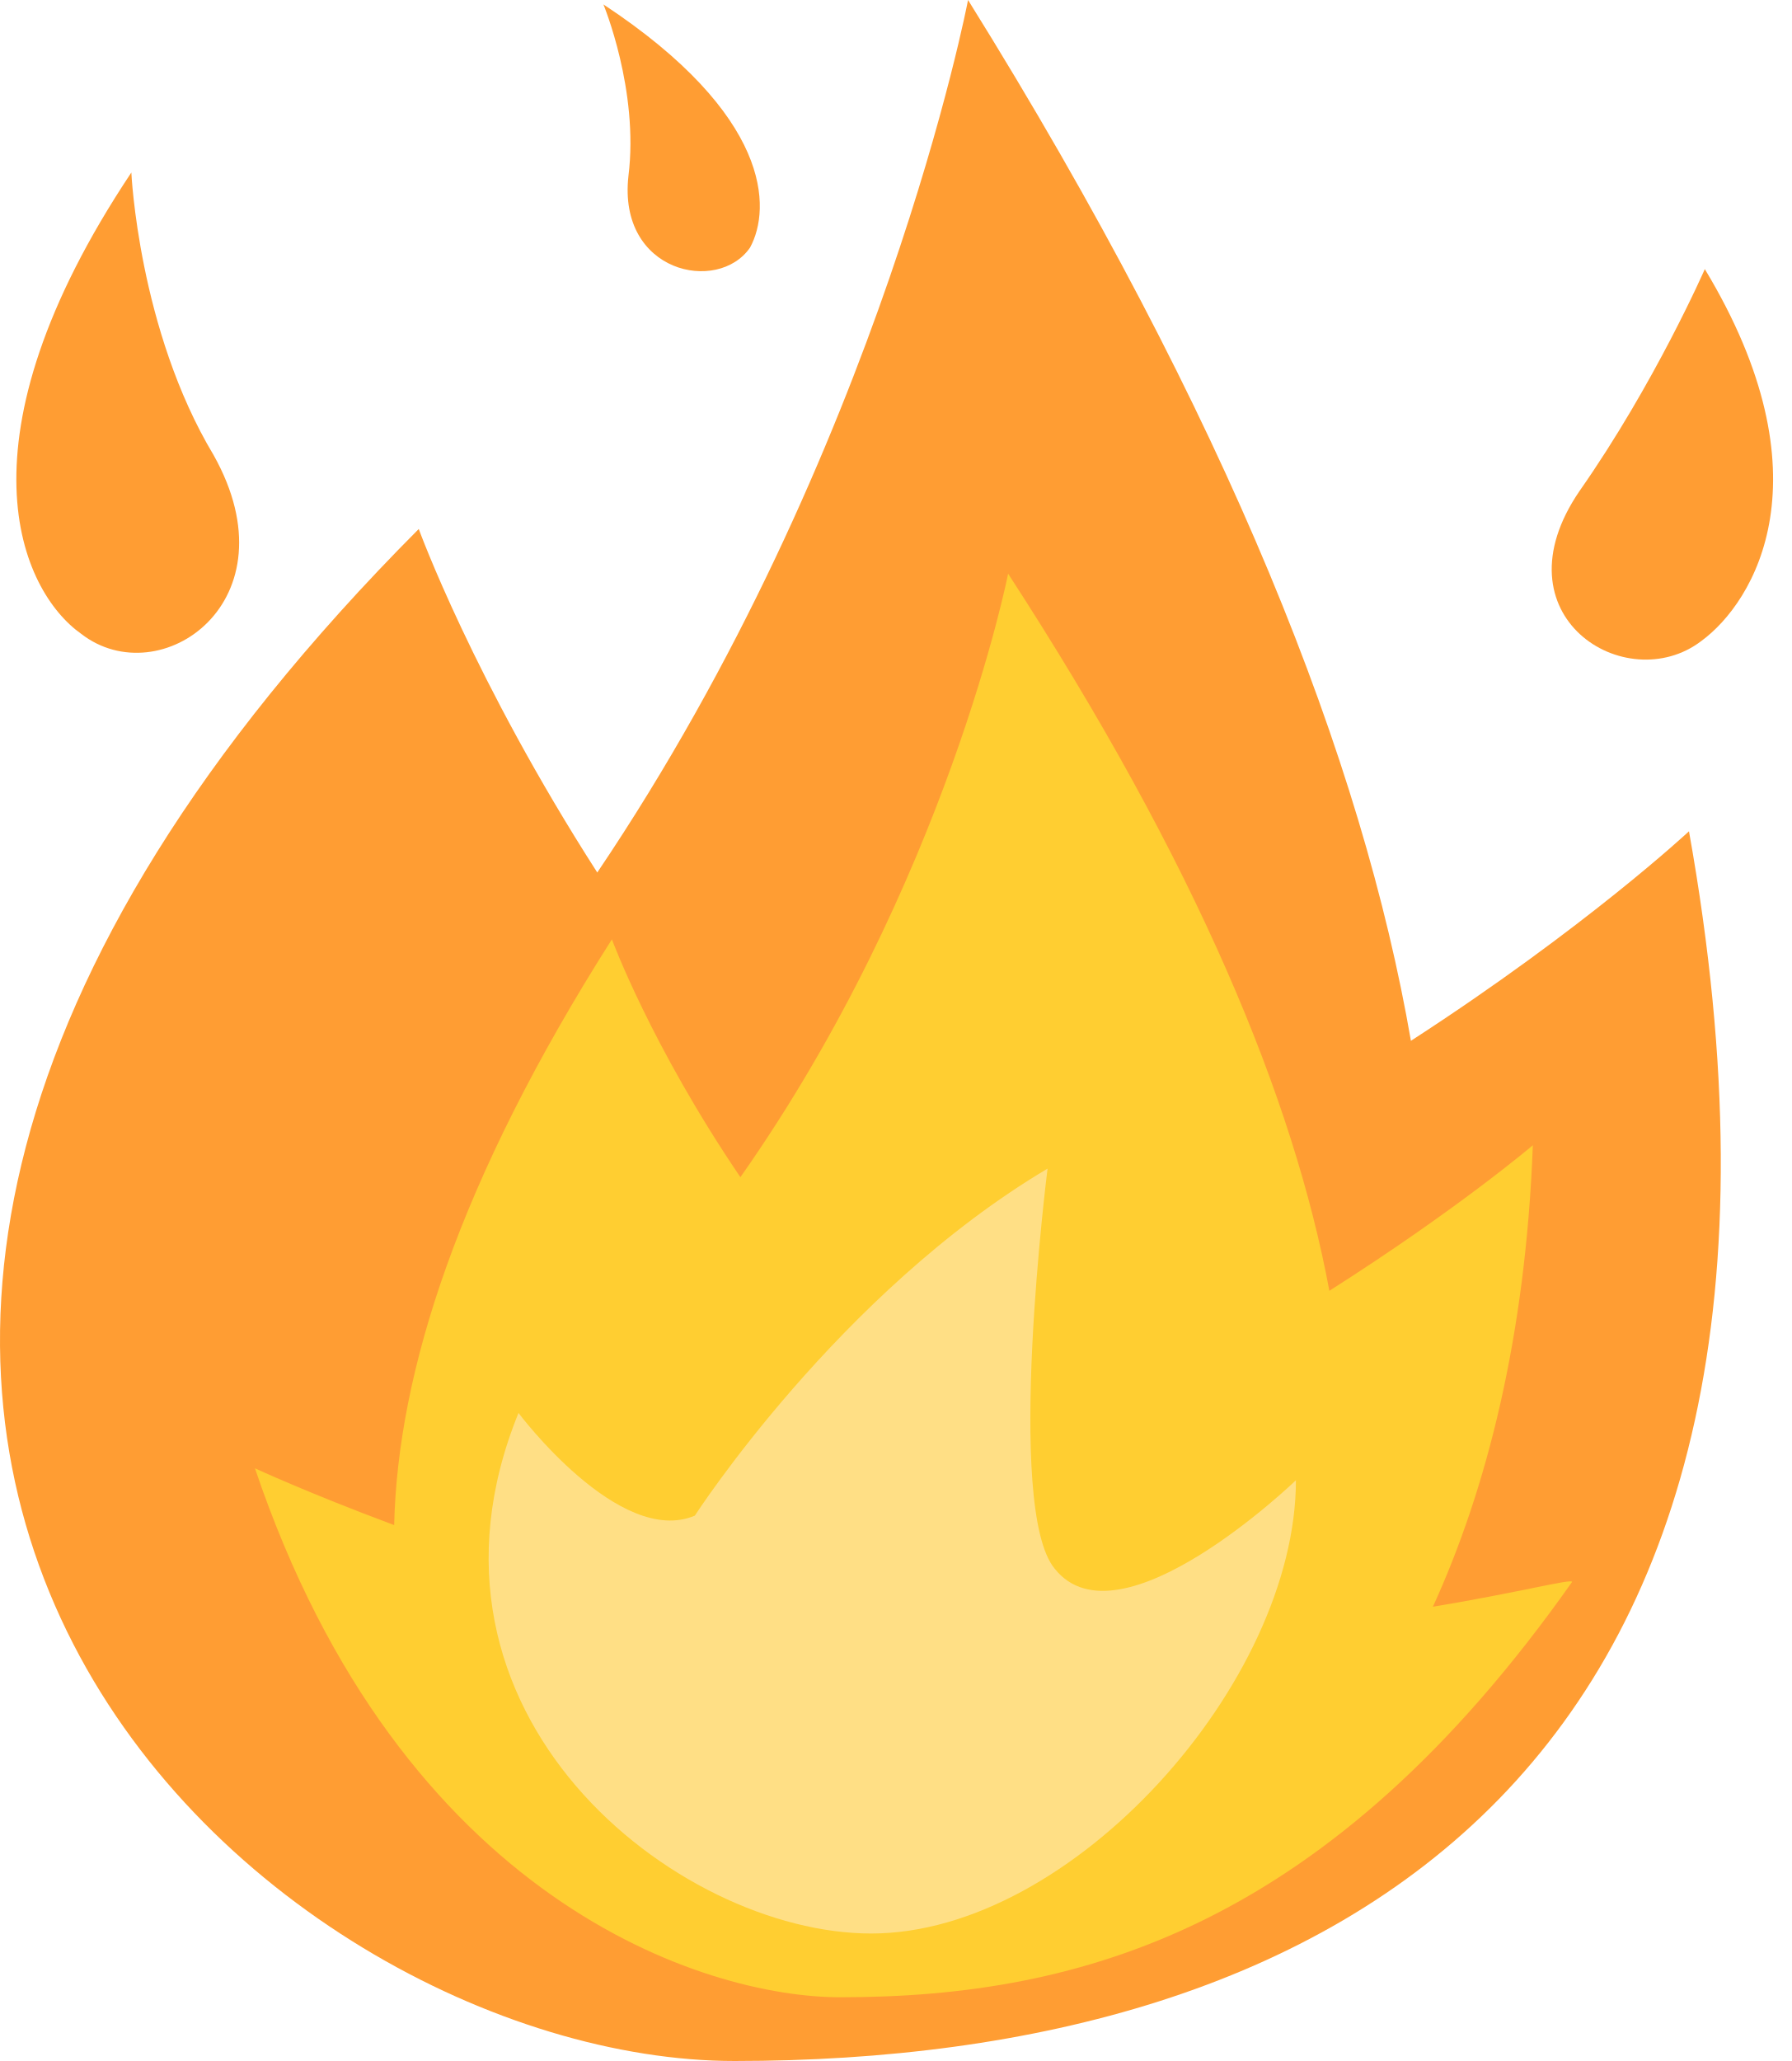
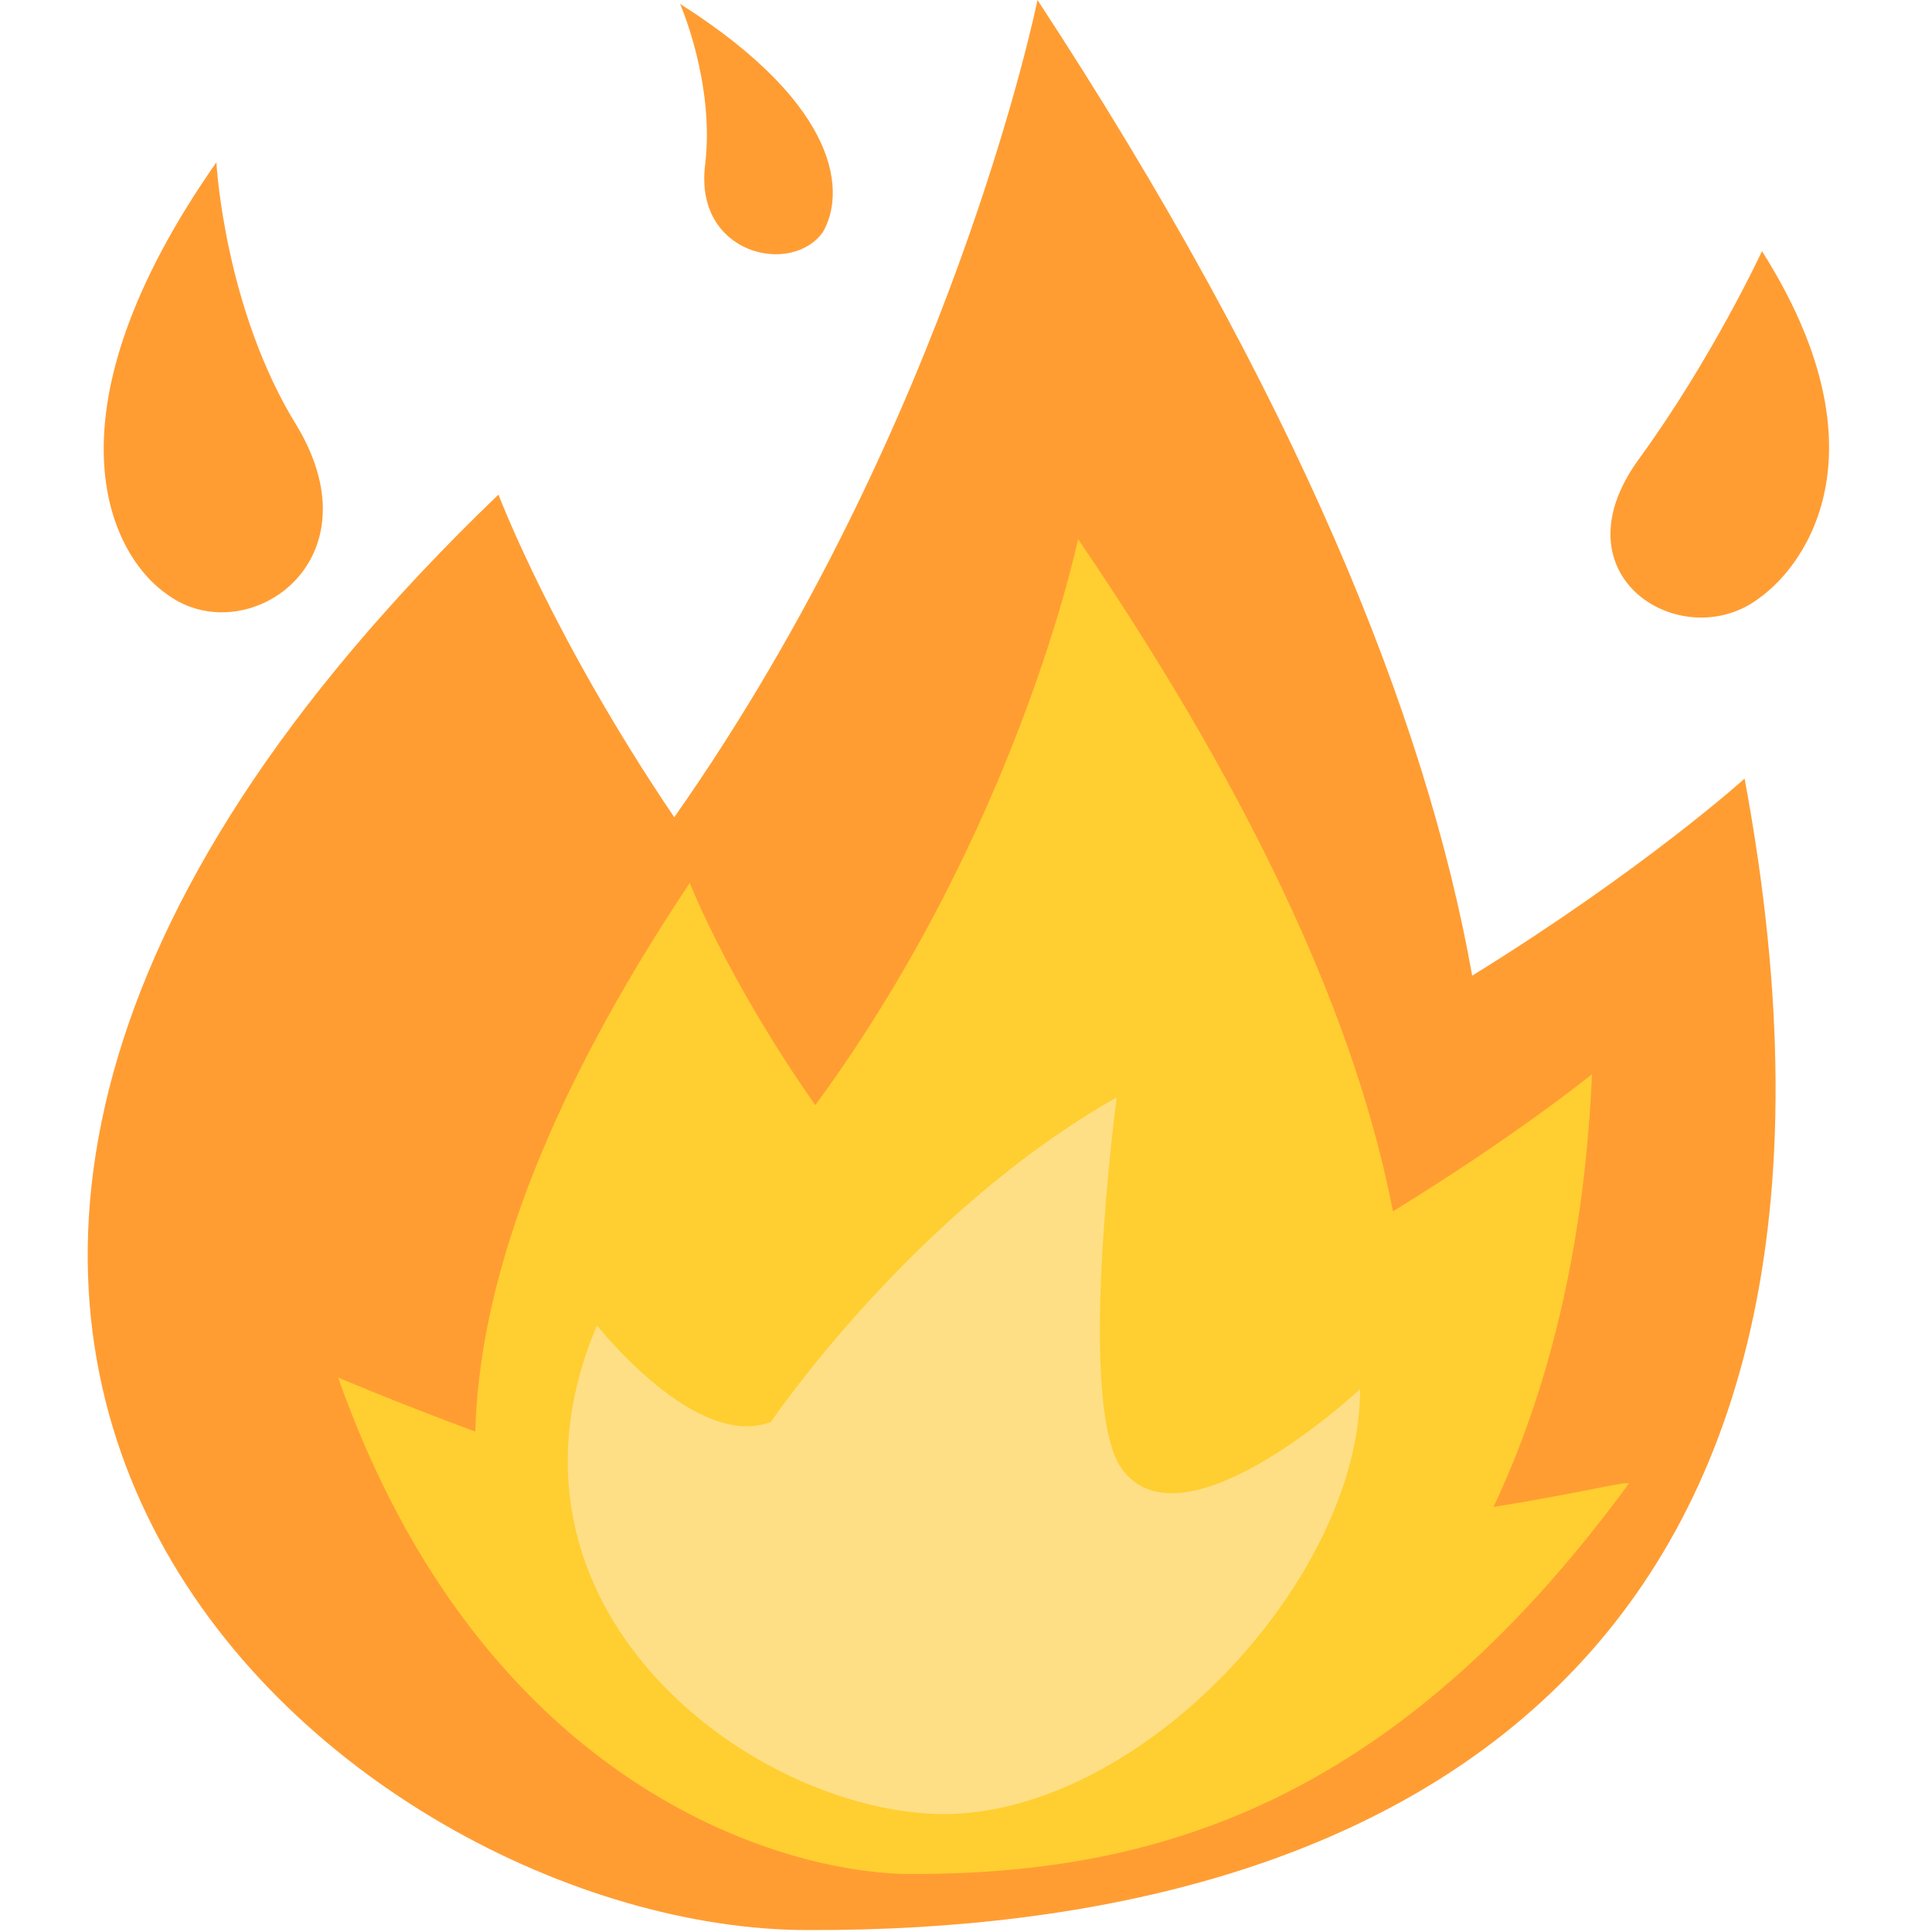
- <svg xmlns="http://www.w3.org/2000/svg" width="80" height="92" viewBox="0 0 80 92" fill="none">
-   <path d="M75.404 37.107C75.404 37.107 70.806 41.4 62.99 46.46C60.844 34.04 54.867 18.707 43.218 0C43.218 0 39.386 20.087 26.665 38.947C21.148 30.36 18.695 23.613 18.695 23.613C-21.154 63.633 11.951 92 32.796 92C59.465 92 82.915 79.12 75.404 37.107Z" fill="#FF9D33" />
-   <path d="M63.971 71.723C66.361 66.494 68.114 59.679 68.433 51.122C68.433 51.122 65.086 53.974 59.349 57.619C57.756 49.062 53.453 38.603 45.007 25.608C45.007 25.608 42.298 39.395 33.055 52.548C29.071 46.685 27.318 41.931 27.318 41.931C20.465 52.707 17.756 61.264 17.597 68.078C13.772 66.652 11.382 65.543 11.382 65.543C17.916 84.876 31.461 89.155 37.517 89.155C48.353 89.155 59.349 85.985 70.186 70.614C70.186 70.455 67.796 71.089 63.971 71.723Z" fill="#FFCE31" />
-   <path d="M23.148 63.072C23.148 63.072 27.647 69.079 31.021 67.656C31.021 67.656 37.449 57.698 46.768 52.165C46.768 52.165 44.84 67.34 47.09 70.028C49.982 73.663 57.856 66.076 57.856 66.076C57.856 75.086 47.893 86.309 38.895 86.309C30.218 86.309 17.684 76.509 23.148 63.072Z" fill="#FFDF85" />
-   <path d="M70.523 21.91C73.876 17.121 76.111 12.012 76.111 12.012C81.699 21.272 78.347 26.86 75.952 28.616C72.599 31.171 66.692 27.498 70.523 21.91Z" fill="#FF9D33" />
-   <path d="M9.536 20.314C6.183 14.726 5.864 7.701 5.864 7.701C-2.119 19.675 0.915 26.381 3.629 28.297C7.141 31.011 13.208 26.86 9.536 20.314Z" fill="#FF9D33" />
-   <path d="M28.056 7.861C28.535 4.029 26.939 0.197 26.939 0.197C34.442 5.147 34.442 9.298 33.484 11.054C32.047 13.129 27.577 12.171 28.056 7.861Z" fill="#FF9D33" />
+ <svg xmlns="http://www.w3.org/2000/svg" version="1.1" id="Calque_1" x="0px" y="0px" viewBox="0 0 100 100" style="enable-background:new 0 0 100 100;" xml:space="preserve">
+   <style type="text/css">
+ 	.st0{fill:#FF9D33;}
+ 	.st1{fill:#FFCE31;}
+ 	.st2{fill:#FFDF85;}
+ </style>
+   <g>
+     <path class="st0" d="M90.3,40.3c0,0-5.2,4.7-14.1,10.2C73.8,37,67,20.3,53.7,0c0,0-4.4,21.8-18.8,42.3c-6.3-9.3-9.1-16.7-9.1-16.7   c-45.3,43.5-7.7,74.3,16,74.3C72.2,100,98.8,86,90.3,40.3z" />
+     <path class="st1" d="M77.3,78c2.7-5.7,4.7-13.1,5.1-22.4c0,0-3.8,3.1-10.3,7.1c-1.8-9.3-6.7-20.7-16.3-34.8c0,0-3.1,15-13.6,29.3   c-4.5-6.4-6.5-11.5-6.5-11.5c-7.8,11.7-10.9,21-11.1,28.4c-4.3-1.6-7.1-2.8-7.1-2.8c7.4,21,22.8,25.7,29.7,25.7   c12.3,0,24.8-3.4,37.1-20.2C84.4,76.6,81.7,77.3,77.3,78z" />
+     <path class="st2" d="M30.9,68.6c0,0,5.1,6.5,9,5c0,0,7.3-10.8,17.9-16.8c0,0-2.2,16.5,0.4,19.4c3.3,4,12.2-4.3,12.2-4.3   c0,9.8-11.3,22-21.6,22C38.9,93.8,24.7,83.2,30.9,68.6z" />
+     <path class="st0" d="M84.8,23.8c3.8-5.2,6.4-10.8,6.4-10.8c6.4,10.1,2.5,16.1-0.2,18C87.1,33.9,80.4,29.9,84.8,23.8z" />
+     <path class="st0" d="M15.4,22.1C11.6,16,11.2,8.4,11.2,8.4c-9.1,13-5.6,20.3-2.5,22.4C12.7,33.7,19.6,29.2,15.4,22.1z" />
+     <path class="st0" d="M36.5,8.5c0.5-4.2-1.3-8.3-1.3-8.3c8.5,5.4,8.5,9.9,7.4,11.8C41,14.3,35.9,13.2,36.5,8.5z" />
+   </g>
</svg>
